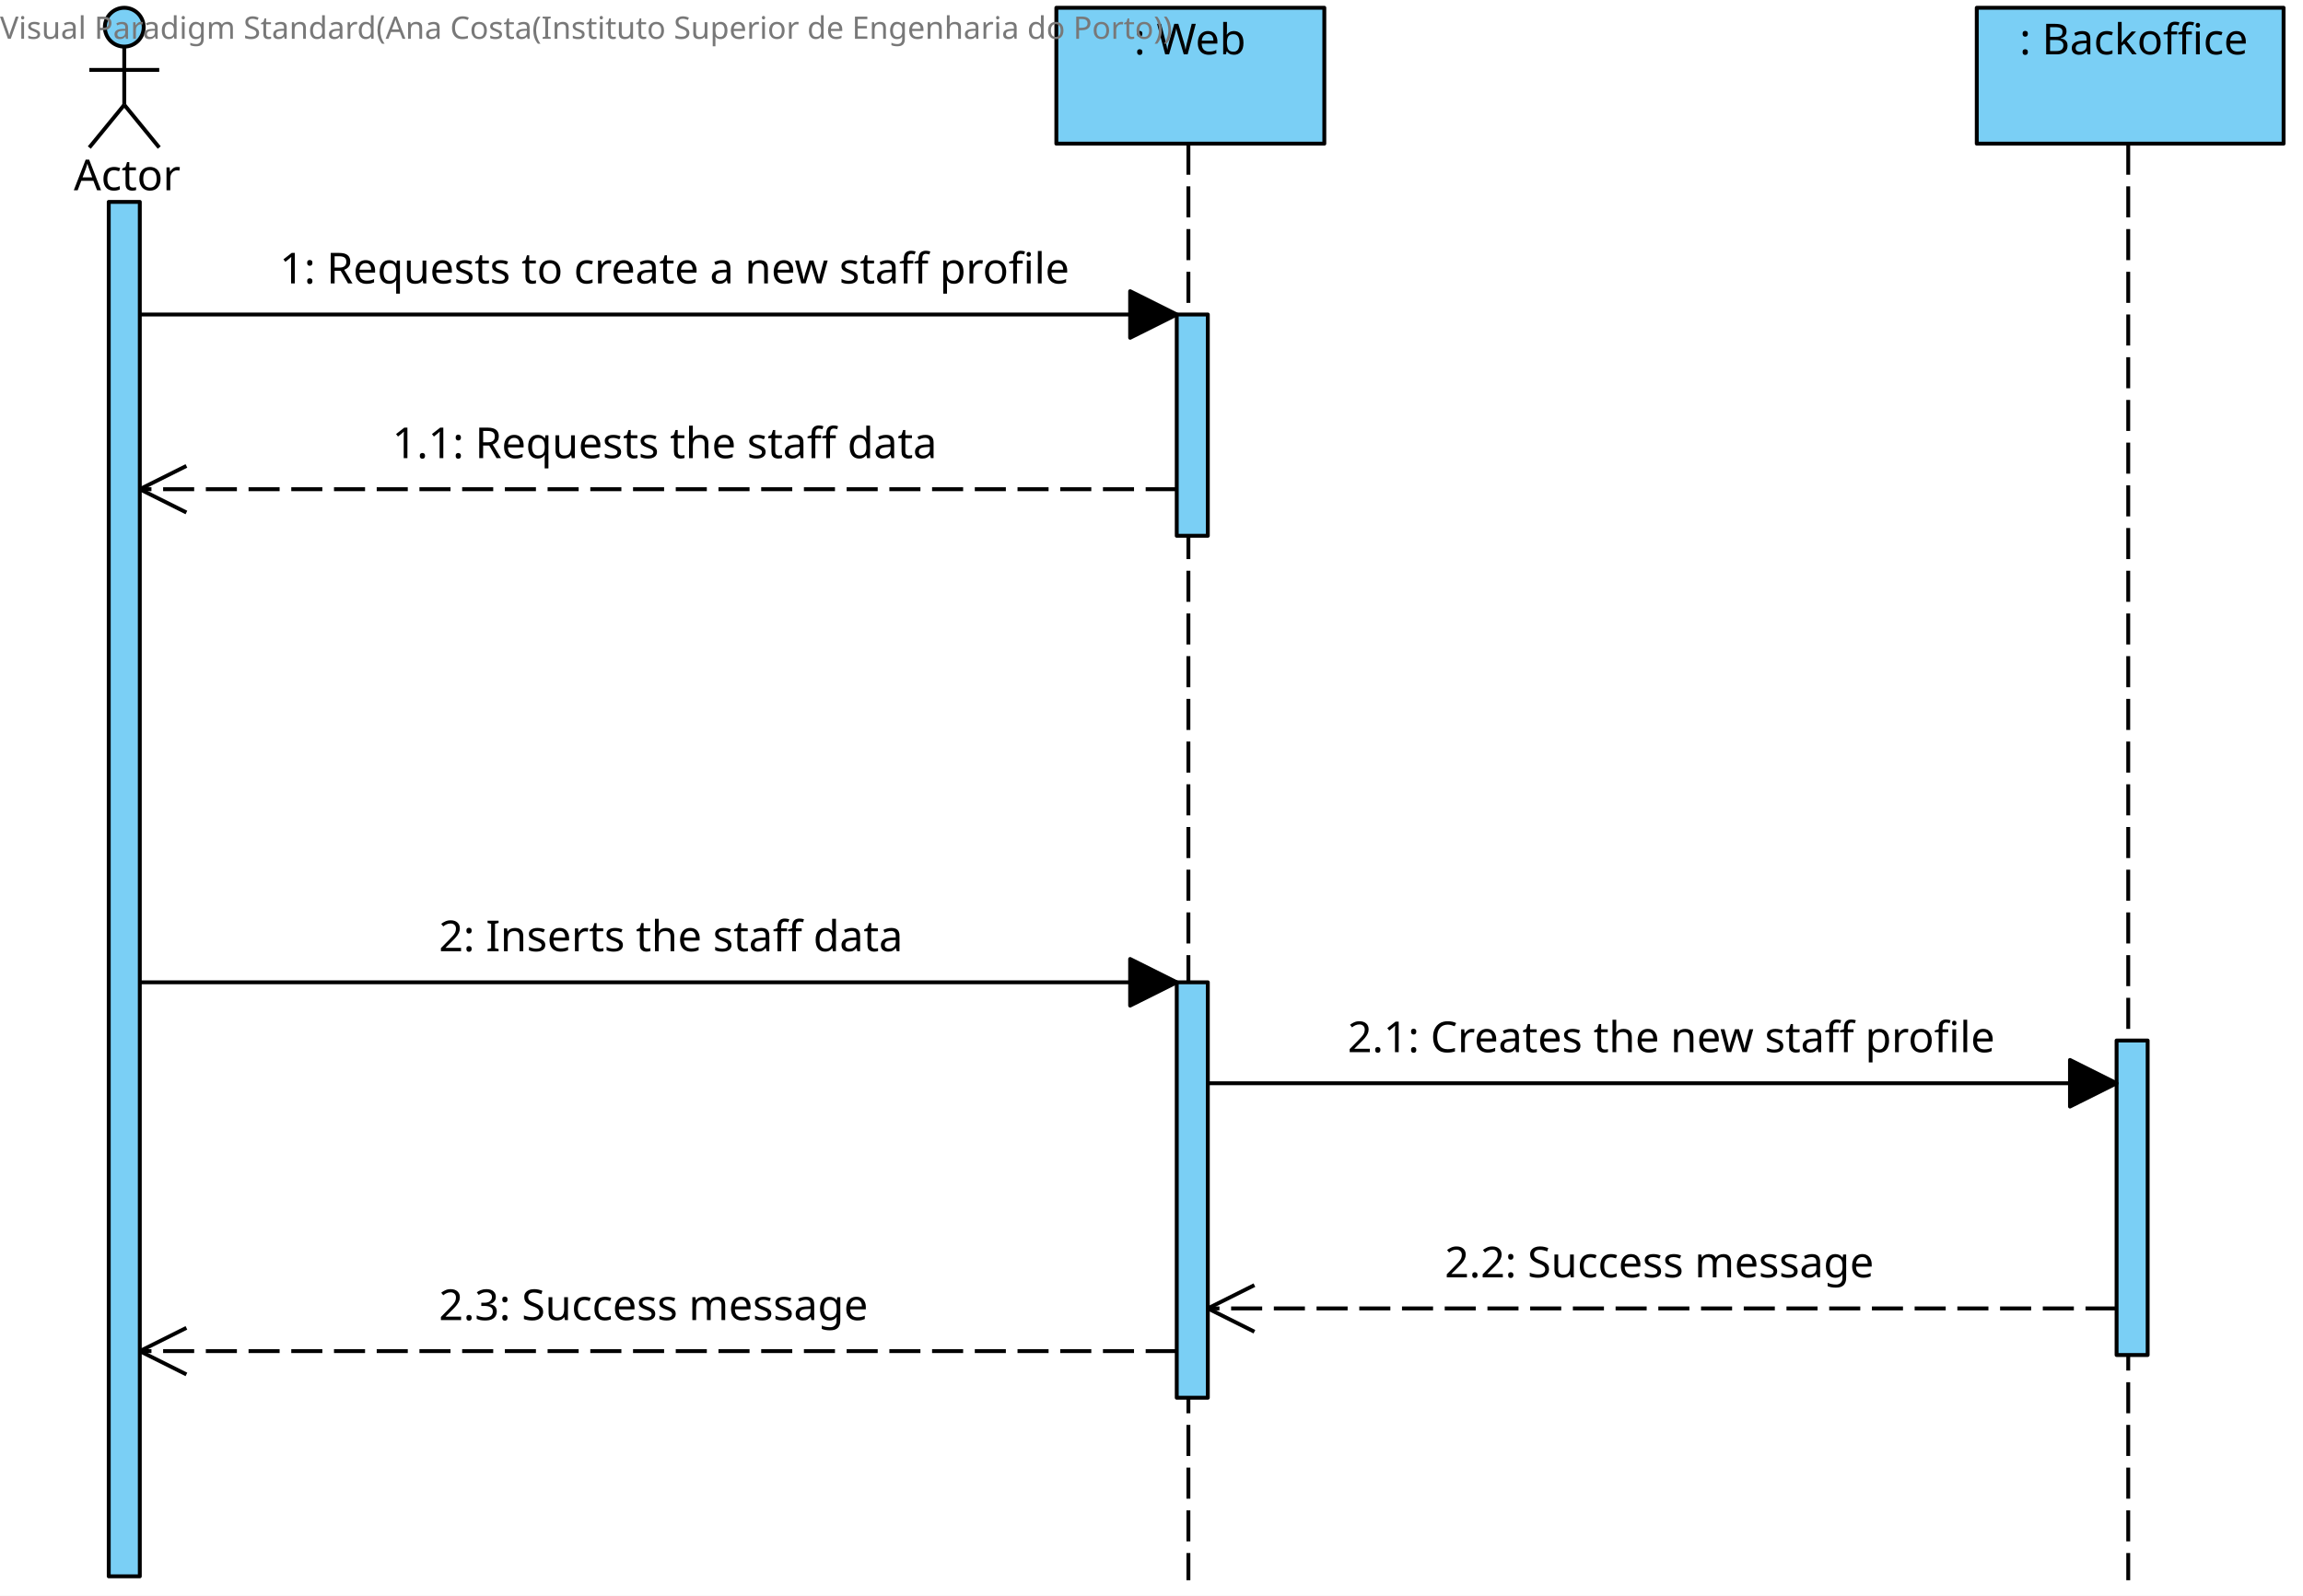
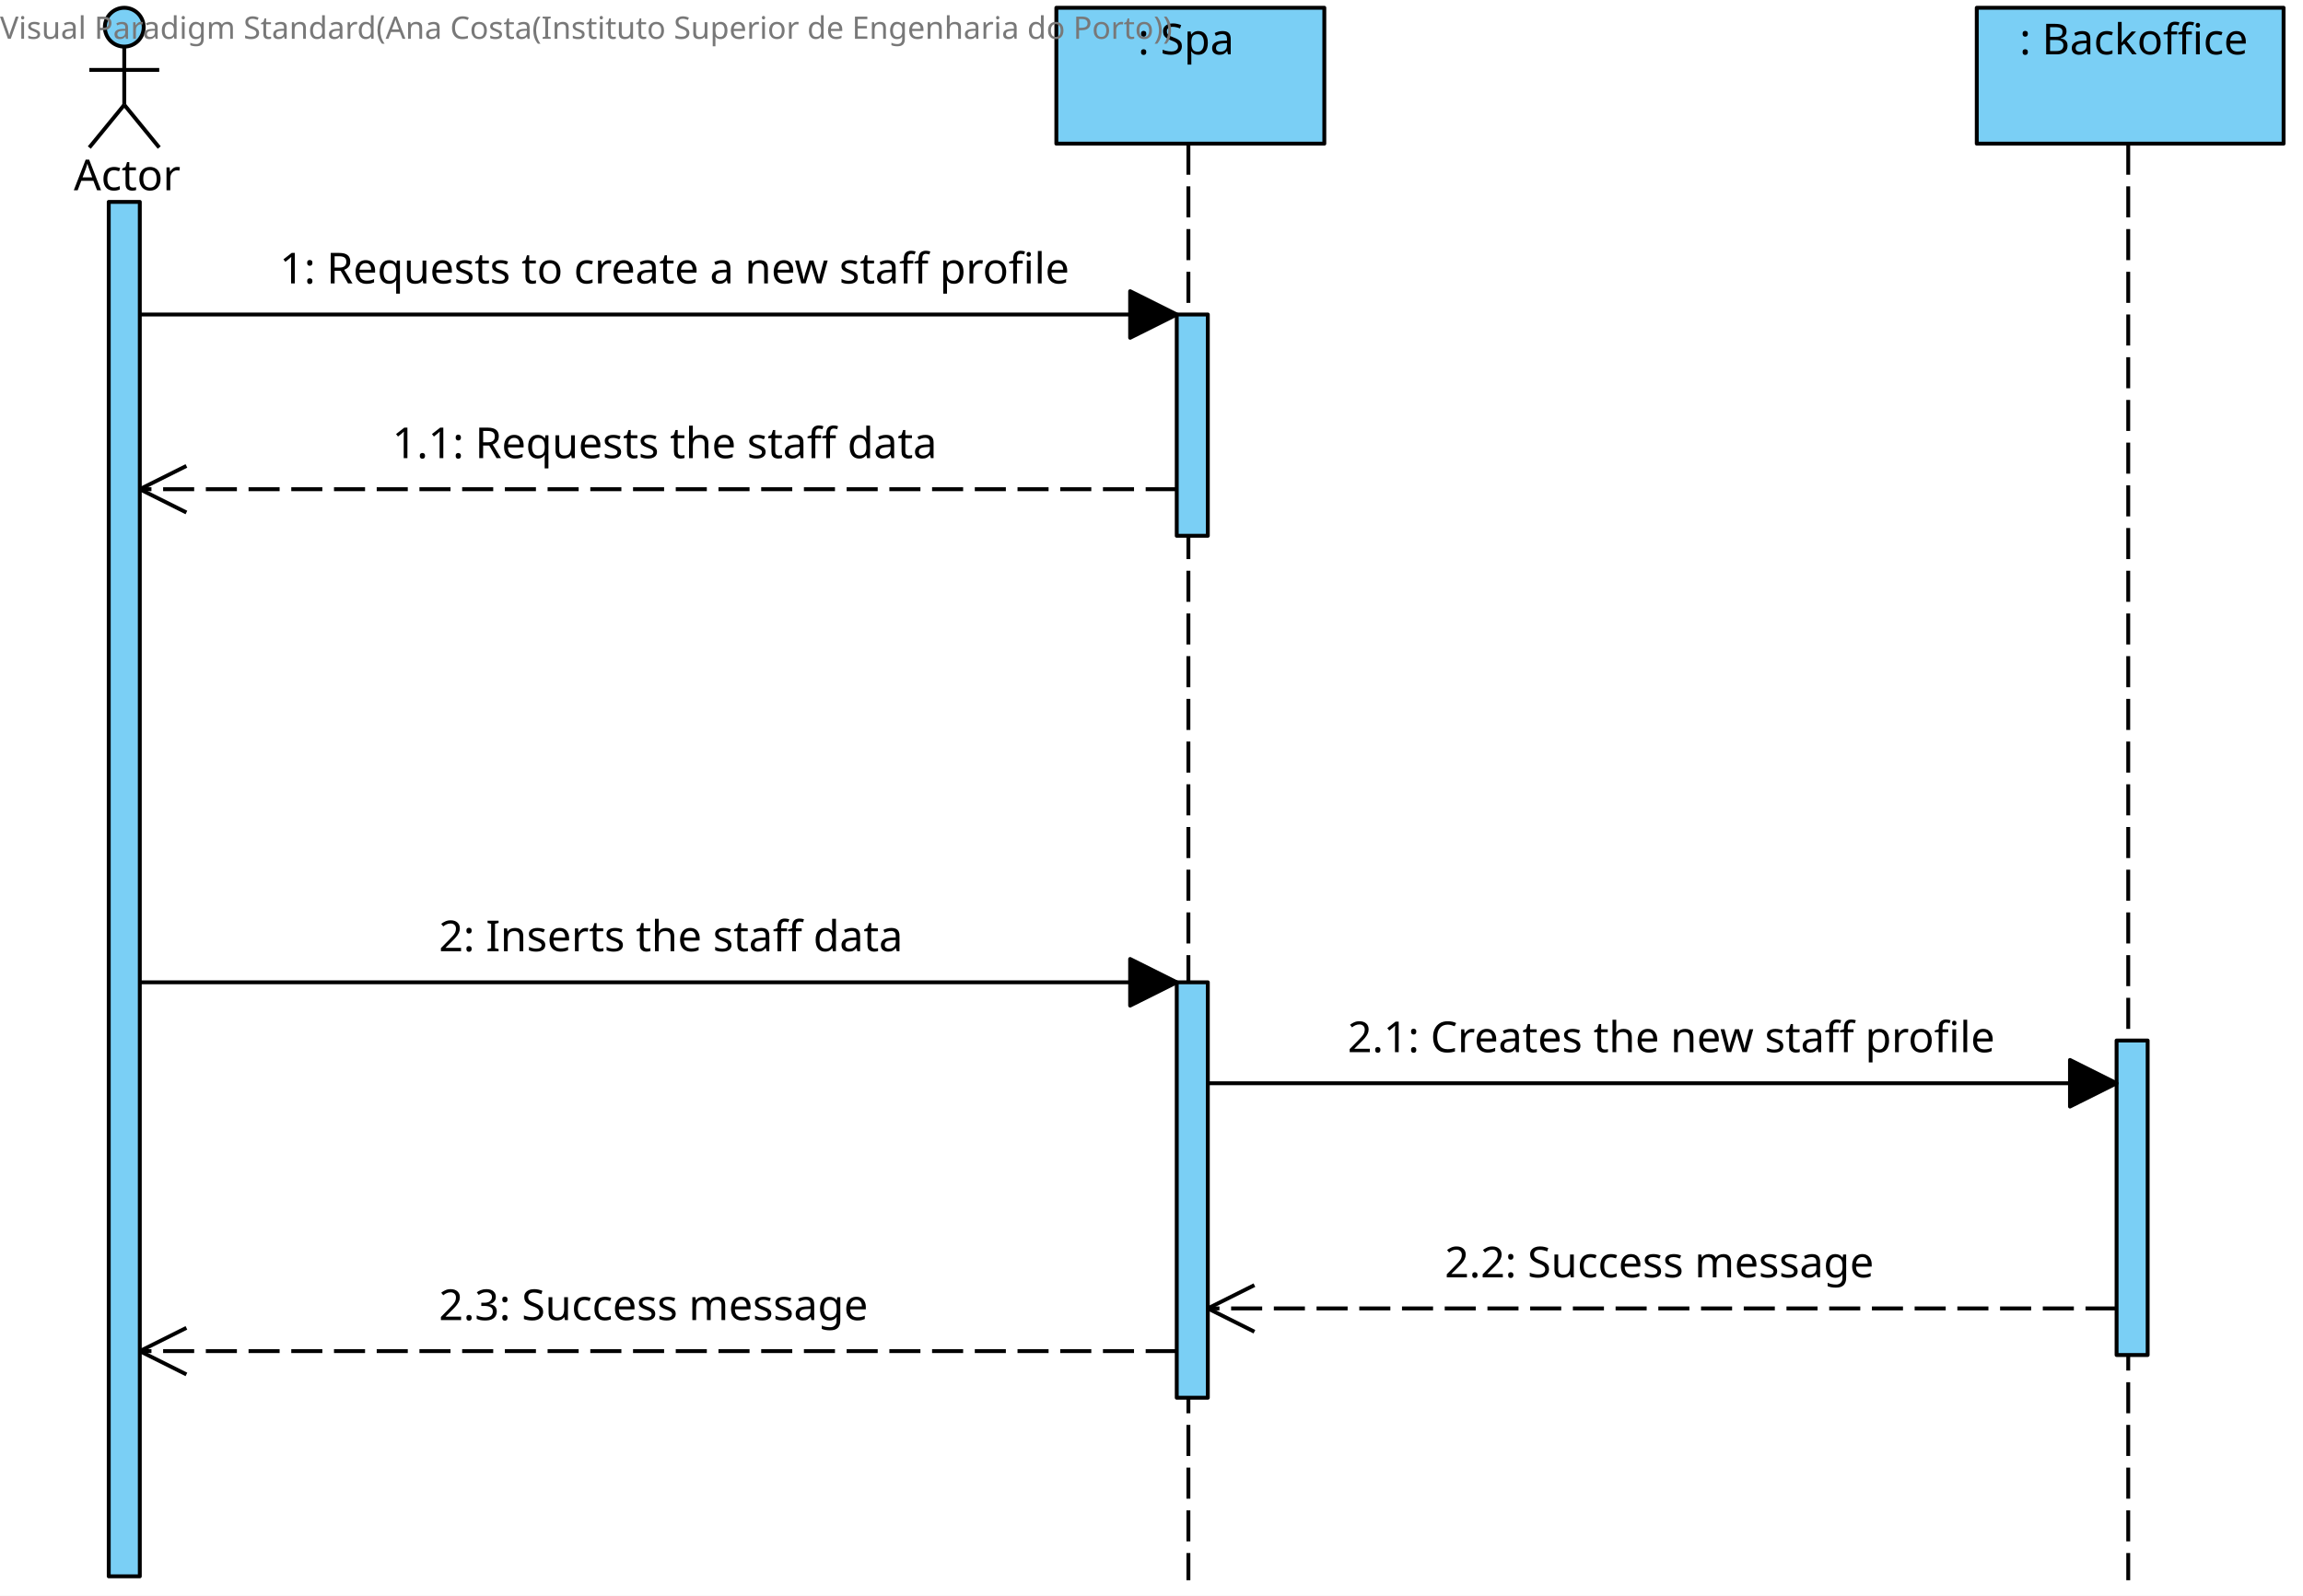
<svg xmlns="http://www.w3.org/2000/svg" fill-opacity="0" color-rendering="auto" color-interpolation="auto" text-rendering="auto" stroke="rgb(0,0,0)" stroke-linecap="square" width="593" stroke-miterlimit="10" shape-rendering="auto" stroke-opacity="0" fill="rgb(0,0,0)" stroke-dasharray="none" font-weight="normal" stroke-width="1" height="411" font-family="'Dialog'" font-style="normal" stroke-linejoin="miter" font-size="12px" stroke-dashoffset="0" image-rendering="auto">
  <defs id="genericDefs" />
  <g>
    <defs id="defs1">
      <clipPath clipPathUnits="userSpaceOnUse" id="clipPath1">
        <path d="M-7 -7 L71 -7 L71 416 L-7 416 L-7 -7 Z" />
      </clipPath>
      <clipPath clipPathUnits="userSpaceOnUse" id="clipPath2">
        <path d="M-7 -7 L81 -7 L81 416 L-7 416 L-7 -7 Z" />
      </clipPath>
      <clipPath clipPathUnits="userSpaceOnUse" id="clipPath3">
        <path d="M-7 -7 L91 -7 L91 416 L-7 416 L-7 -7 Z" />
      </clipPath>
      <clipPath clipPathUnits="userSpaceOnUse" id="clipPath4">
        <path d="M-7 -7 L19 -7 L19 68 L-7 68 L-7 -7 Z" />
      </clipPath>
      <clipPath clipPathUnits="userSpaceOnUse" id="clipPath5">
        <path d="M-7 -7 L19 -7 L19 118 L-7 118 L-7 -7 Z" />
      </clipPath>
      <clipPath clipPathUnits="userSpaceOnUse" id="clipPath6">
        <path d="M-7 -7 L19 -7 L19 92 L-7 92 L-7 -7 Z" />
      </clipPath>
      <clipPath clipPathUnits="userSpaceOnUse" id="clipPath7">
-         <path d="M-80 -15 L160 -15 L160 30 L-80 30 L-80 -15 Z" />
+         <path d="M-46 -15 L92 -15 L92 30 L-46 30 L-46 -15 Z" />
      </clipPath>
      <clipPath clipPathUnits="userSpaceOnUse" id="clipPath8">
        <path d="M-70 -15 L140 -15 L140 30 L-70 30 L-70 -15 Z" />
      </clipPath>
      <clipPath clipPathUnits="userSpaceOnUse" id="clipPath9">
-         <path d="M-36 -15 L72 -15 L72 30 L-36 30 L-36 -15 Z" />
+         <path d="M-80 -15 L160 -15 L160 30 L-80 30 L-80 -15 Z" />
      </clipPath>
      <clipPath clipPathUnits="userSpaceOnUse" id="clipPath10">
        <path d="M0 0 L371 0 L371 104 L0 104 L0 0 Z" />
      </clipPath>
      <clipPath clipPathUnits="userSpaceOnUse" id="clipPath11">
-         <path d="M64 6 L64 21 L28 21 L28 6 ZM290 30 L290 45 L76 45 L76 30 ZM260 75 L260 90 L105 90 L105 75 ZM0 0 L0 104 L371 104 L371 0 Z" />
+         <path d="M69 6 L69 21 L23 21 L23 6 ZM290 30 L290 45 L76 45 L76 30 ZM260 75 L260 90 L105 90 L105 75 ZM0 0 L0 104 L371 104 L371 0 Z" />
      </clipPath>
      <clipPath clipPathUnits="userSpaceOnUse" id="clipPath12">
        <path d="M260 30 L260 45 L105 45 L105 30 ZM0 0 L0 104 L371 104 L371 0 Z" />
      </clipPath>
      <clipPath clipPathUnits="userSpaceOnUse" id="clipPath13">
        <path d="M249 30 L249 45 L117 45 L117 30 ZM0 0 L0 104 L371 104 L371 71 L352 71 L352 56 L371 56 L371 0 Z" />
      </clipPath>
      <clipPath clipPathUnits="userSpaceOnUse" id="clipPath14">
        <path d="M248 30 L248 45 L117 45 L117 30 ZM0 0 L0 104 L371 104 L371 0 Z" />
      </clipPath>
      <clipPath clipPathUnits="userSpaceOnUse" id="clipPath15">
        <path d="M0 0 L338 0 L338 104 L0 104 L0 0 Z" />
      </clipPath>
      <clipPath clipPathUnits="userSpaceOnUse" id="clipPath16">
        <path d="M256 30 L256 45 L77 45 L77 30 ZM232 88 L232 103 L101 103 L101 88 ZM0 0 L0 104 L338 104 L338 0 Z" />
      </clipPath>
      <clipPath clipPathUnits="userSpaceOnUse" id="clipPath17">
        <path d="M232 30 L232 45 L101 45 L101 30 ZM0 0 L0 104 L338 104 L338 0 Z" />
      </clipPath>
      <clipPath clipPathUnits="userSpaceOnUse" id="clipPath18">
        <path d="M-131 -15 L262 -15 L262 30 L-131 30 L-131 -15 Z" />
      </clipPath>
      <clipPath clipPathUnits="userSpaceOnUse" id="clipPath19">
        <path d="M-179 -15 L358 -15 L358 30 L-179 30 L-179 -15 Z" />
      </clipPath>
      <clipPath clipPathUnits="userSpaceOnUse" id="clipPath20">
        <path d="M-132 -15 L264 -15 L264 30 L-132 30 L-132 -15 Z" />
      </clipPath>
      <clipPath clipPathUnits="userSpaceOnUse" id="clipPath21">
        <path d="M-155 -15 L310 -15 L310 30 L-155 30 L-155 -15 Z" />
      </clipPath>
      <clipPath clipPathUnits="userSpaceOnUse" id="clipPath22">
        <path d="M-214 -15 L428 -15 L428 30 L-214 30 L-214 -15 Z" />
      </clipPath>
    </defs>
    <g fill="white" text-rendering="geometricPrecision" fill-opacity="1" stroke-opacity="1" stroke="white">
      <rect x="0" width="593" height="411" y="0" stroke="none" />
    </g>
    <g font-size="11px" transform="translate(2,2)" fill-opacity="1" fill="rgb(122,207,245)" text-rendering="geometricPrecision" image-rendering="optimizeQuality" font-family="sans-serif" stroke="rgb(122,207,245)" stroke-opacity="1">
      <circle r="5" clip-path="url(#clipPath1)" cx="30" cy="5" stroke="none" />
      <rect x="26" width="8" height="354" y="50" clip-path="url(#clipPath1)" stroke="none" />
    </g>
    <g stroke-linecap="butt" font-size="11px" transform="translate(2,2)" fill-opacity="1" fill="black" text-rendering="geometricPrecision" image-rendering="optimizeQuality" font-family="sans-serif" stroke-linejoin="round" stroke="black" stroke-opacity="1" stroke-miterlimit="0">
      <circle fill="none" r="5" clip-path="url(#clipPath1)" cx="30" cy="5" />
      <rect fill="none" x="26" width="8" height="354" y="50" clip-path="url(#clipPath1)" />
      <line y2="25" fill="none" x1="30" clip-path="url(#clipPath1)" x2="30" y1="10" />
      <line y2="36" fill="none" x1="30" clip-path="url(#clipPath1)" x2="21" y1="25" />
      <line y2="36" fill="none" x1="30" clip-path="url(#clipPath1)" x2="39" y1="25" />
      <line y2="16" fill="none" x1="21" clip-path="url(#clipPath1)" x2="39" y1="16" />
    </g>
    <g font-size="11px" transform="translate(272,2)" fill-opacity="1" fill="rgb(122,207,245)" text-rendering="geometricPrecision" image-rendering="optimizeQuality" font-family="sans-serif" stroke="rgb(122,207,245)" stroke-opacity="1">
      <rect x="0" width="69" height="35" y="0" clip-path="url(#clipPath2)" stroke="none" />
    </g>
    <g stroke-linecap="butt" font-size="11px" transform="translate(272,2)" fill-opacity="1" fill="black" text-rendering="geometricPrecision" image-rendering="optimizeQuality" font-family="sans-serif" stroke-linejoin="round" stroke="black" stroke-opacity="1" stroke-miterlimit="0">
      <rect fill="none" x="0" width="69" height="35" y="0" clip-path="url(#clipPath2)" />
      <line clip-path="url(#clipPath2)" fill="none" x1="34" x2="34" y1="35" y2="405" stroke-linejoin="bevel" stroke-dasharray="8,3" />
    </g>
    <g font-size="11px" transform="translate(509,2)" fill-opacity="1" fill="rgb(122,207,245)" text-rendering="geometricPrecision" image-rendering="optimizeQuality" font-family="sans-serif" stroke="rgb(122,207,245)" stroke-opacity="1">
      <rect x="0" width="79" height="35" y="0" clip-path="url(#clipPath3)" stroke="none" />
    </g>
    <g stroke-linecap="butt" font-size="11px" transform="translate(509,2)" fill-opacity="1" fill="black" text-rendering="geometricPrecision" image-rendering="optimizeQuality" font-family="sans-serif" stroke-linejoin="round" stroke="black" stroke-opacity="1" stroke-miterlimit="0">
      <rect fill="none" x="0" width="79" height="35" y="0" clip-path="url(#clipPath3)" />
      <line clip-path="url(#clipPath3)" fill="none" x1="39" x2="39" y1="35" y2="405" stroke-linejoin="bevel" stroke-dasharray="8,3" />
    </g>
    <g font-size="11px" transform="translate(303,81)" fill-opacity="1" fill="rgb(122,207,245)" text-rendering="geometricPrecision" image-rendering="optimizeQuality" font-family="sans-serif" stroke="rgb(122,207,245)" stroke-opacity="1">
      <rect x="0" width="8" height="57" y="0" clip-path="url(#clipPath4)" stroke="none" />
    </g>
    <g stroke-linecap="butt" font-size="11px" transform="translate(303,81)" fill-opacity="1" fill="black" text-rendering="geometricPrecision" image-rendering="optimizeQuality" font-family="sans-serif" stroke-linejoin="round" stroke="black" stroke-opacity="1" stroke-miterlimit="0">
      <rect fill="none" x="0" width="8" height="57" y="0" clip-path="url(#clipPath4)" />
    </g>
    <g font-size="11px" transform="translate(303,253)" fill-opacity="1" fill="rgb(122,207,245)" text-rendering="geometricPrecision" image-rendering="optimizeQuality" font-family="sans-serif" stroke="rgb(122,207,245)" stroke-opacity="1">
      <rect x="0" width="8" height="107" y="0" clip-path="url(#clipPath5)" stroke="none" />
    </g>
    <g stroke-linecap="butt" font-size="11px" transform="translate(303,253)" fill-opacity="1" fill="black" text-rendering="geometricPrecision" image-rendering="optimizeQuality" font-family="sans-serif" stroke-linejoin="round" stroke="black" stroke-opacity="1" stroke-miterlimit="0">
      <rect fill="none" x="0" width="8" height="107" y="0" clip-path="url(#clipPath5)" />
    </g>
    <g font-size="11px" transform="translate(545,268)" fill-opacity="1" fill="rgb(122,207,245)" text-rendering="geometricPrecision" image-rendering="optimizeQuality" font-family="sans-serif" stroke="rgb(122,207,245)" stroke-opacity="1">
      <rect x="0" width="8" height="81" y="0" clip-path="url(#clipPath6)" stroke="none" />
    </g>
    <g stroke-linecap="butt" font-size="11px" transform="translate(545,268)" fill-opacity="1" fill="black" text-rendering="geometricPrecision" image-rendering="optimizeQuality" font-family="sans-serif" stroke-linejoin="round" stroke="black" stroke-opacity="1" stroke-miterlimit="0">
      <rect fill="none" x="0" width="8" height="81" y="0" clip-path="url(#clipPath6)" />
    </g>
-     <g font-size="11px" transform="translate(509,2)" fill-opacity="1" fill="black" text-rendering="geometricPrecision" image-rendering="optimizeQuality" font-family="sans-serif" stroke="black" stroke-opacity="1">
-       <text x="11" xml:space="preserve" y="12" clip-path="url(#clipPath7)" stroke="none">: Backoffice</text>
+     <g font-size="11px" transform="translate(9,37)" fill-opacity="1" fill="black" text-rendering="geometricPrecision" image-rendering="optimizeQuality" font-family="sans-serif" stroke="black" stroke-opacity="1">
+       <text x="10" xml:space="preserve" y="12" clip-path="url(#clipPath7)" stroke="none">Actor</text>
    </g>
    <g font-size="11px" transform="translate(272,2)" fill-opacity="1" fill="black" text-rendering="geometricPrecision" image-rendering="optimizeQuality" font-family="sans-serif" stroke="black" stroke-opacity="1">
-       <text x="20" xml:space="preserve" y="12" clip-path="url(#clipPath8)" stroke="none">: Web</text>
+       <text x="21" xml:space="preserve" y="12" clip-path="url(#clipPath8)" stroke="none">: Spa</text>
    </g>
-     <g font-size="11px" transform="translate(14,37)" fill-opacity="1" fill="black" text-rendering="geometricPrecision" image-rendering="optimizeQuality" font-family="sans-serif" stroke="black" stroke-opacity="1">
-       <text x="5" xml:space="preserve" y="12" clip-path="url(#clipPath9)" stroke="none">Actor</text>
+     <g font-size="11px" transform="translate(509,2)" fill-opacity="1" fill="black" text-rendering="geometricPrecision" image-rendering="optimizeQuality" font-family="sans-serif" stroke="black" stroke-opacity="1">
+       <text x="11" xml:space="preserve" y="12" clip-path="url(#clipPath9)" stroke="none">: Backoffice</text>
    </g>
    <g stroke-linecap="butt" font-size="11px" transform="translate(-14,31)" fill-opacity="1" fill="black" text-rendering="geometricPrecision" image-rendering="optimizeQuality" font-family="sans-serif" stroke-linejoin="round" stroke="black" stroke-opacity="1">
      <line y2="50" fill="none" x1="50" clip-path="url(#clipPath11)" x2="317" y1="50" />
      <polygon points=" 317 50 305 44 305 56" clip-path="url(#clipPath11)" stroke="none" />
      <polygon fill="none" points=" 317 50 305 44 305 56" clip-path="url(#clipPath11)" />
    </g>
    <g fill-opacity="1" text-rendering="geometricPrecision" stroke="black" stroke-linecap="butt" transform="translate(-14,76)" stroke-miterlimit="0" stroke-opacity="1" fill="black" stroke-dasharray="8,3" font-family="sans-serif" stroke-linejoin="round" font-size="11px" image-rendering="optimizeQuality">
      <line y2="50" fill="none" x1="317" clip-path="url(#clipPath12)" x2="50" y1="50" />
      <line clip-path="url(#clipPath12)" fill="none" x1="50" x2="62" y1="50" y2="56" stroke-dasharray="none" stroke-miterlimit="10" />
      <line clip-path="url(#clipPath12)" fill="none" x1="50" x2="62" y1="50" y2="44" stroke-dasharray="none" stroke-miterlimit="10" />
    </g>
    <g stroke-linecap="butt" font-size="11px" transform="translate(-14,203)" fill-opacity="1" fill="black" text-rendering="geometricPrecision" image-rendering="optimizeQuality" font-family="sans-serif" stroke-linejoin="round" stroke="black" stroke-opacity="1">
      <line y2="50" fill="none" x1="50" clip-path="url(#clipPath13)" x2="317" y1="50" />
      <polygon points=" 317 50 305 44 305 56" clip-path="url(#clipPath13)" stroke="none" />
      <polygon fill="none" points=" 317 50 305 44 305 56" clip-path="url(#clipPath13)" />
    </g>
    <g fill-opacity="1" text-rendering="geometricPrecision" stroke="black" stroke-linecap="butt" transform="translate(-14,298)" stroke-miterlimit="0" stroke-opacity="1" fill="black" stroke-dasharray="8,3" font-family="sans-serif" stroke-linejoin="round" font-size="11px" image-rendering="optimizeQuality">
      <line y2="50" fill="none" x1="317" clip-path="url(#clipPath14)" x2="50" y1="50" />
      <line clip-path="url(#clipPath14)" fill="none" x1="50" x2="62" y1="50" y2="56" stroke-dasharray="none" stroke-miterlimit="10" />
      <line clip-path="url(#clipPath14)" fill="none" x1="50" x2="62" y1="50" y2="44" stroke-dasharray="none" stroke-miterlimit="10" />
    </g>
    <g stroke-linecap="butt" font-size="11px" transform="translate(261,229)" fill-opacity="1" fill="black" text-rendering="geometricPrecision" image-rendering="optimizeQuality" font-family="sans-serif" stroke-linejoin="round" stroke="black" stroke-opacity="1">
      <line y2="50" fill="none" x1="50" clip-path="url(#clipPath16)" x2="284" y1="50" />
      <polygon points=" 284 50 272 44 272 56" clip-path="url(#clipPath16)" stroke="none" />
      <polygon fill="none" points=" 284 50 272 44 272 56" clip-path="url(#clipPath16)" />
    </g>
    <g fill-opacity="1" text-rendering="geometricPrecision" stroke="black" stroke-linecap="butt" transform="translate(261,287)" stroke-miterlimit="0" stroke-opacity="1" fill="black" stroke-dasharray="8,3" font-family="sans-serif" stroke-linejoin="round" font-size="11px" image-rendering="optimizeQuality">
      <line y2="50" fill="none" x1="284" clip-path="url(#clipPath17)" x2="50" y1="50" />
      <line clip-path="url(#clipPath17)" fill="none" x1="50" x2="62" y1="50" y2="56" stroke-dasharray="none" stroke-miterlimit="10" />
      <line clip-path="url(#clipPath17)" fill="none" x1="50" x2="62" y1="50" y2="44" stroke-dasharray="none" stroke-miterlimit="10" />
    </g>
    <g font-size="11px" transform="translate(362,317)" fill-opacity="1" fill="white" text-rendering="geometricPrecision" image-rendering="optimizeQuality" font-family="sans-serif" stroke="white" stroke-opacity="1">
      <rect x="0" width="131" height="15" y="0" clip-path="url(#clipPath18)" stroke="none" />
      <text fill="black" x="10" xml:space="preserve" y="12" clip-path="url(#clipPath18)" stroke="none">2.2: Success message</text>
    </g>
    <g font-size="11px" transform="translate(338,259)" fill-opacity="1" fill="white" text-rendering="geometricPrecision" image-rendering="optimizeQuality" font-family="sans-serif" stroke="white" stroke-opacity="1">
      <rect x="0" width="179" height="15" y="0" clip-path="url(#clipPath19)" stroke="none" />
      <text fill="black" x="9" xml:space="preserve" y="12" clip-path="url(#clipPath19)" stroke="none">2.1: Creates the new staff profile</text>
    </g>
    <g font-size="11px" transform="translate(103,328)" fill-opacity="1" fill="white" text-rendering="geometricPrecision" image-rendering="optimizeQuality" font-family="sans-serif" stroke="white" stroke-opacity="1">
      <rect x="0" width="131" height="15" y="0" clip-path="url(#clipPath18)" stroke="none" />
      <text fill="black" x="10" xml:space="preserve" y="12" clip-path="url(#clipPath18)" stroke="none">2.3: Success message</text>
    </g>
    <g font-size="11px" transform="translate(103,233)" fill-opacity="1" fill="white" text-rendering="geometricPrecision" image-rendering="optimizeQuality" font-family="sans-serif" stroke="white" stroke-opacity="1">
      <rect x="0" width="132" height="15" y="0" clip-path="url(#clipPath20)" stroke="none" />
      <text fill="black" x="10" xml:space="preserve" y="12" clip-path="url(#clipPath20)" stroke="none">2: Inserts the staff data</text>
    </g>
    <g font-size="11px" transform="translate(91,106)" fill-opacity="1" fill="white" text-rendering="geometricPrecision" image-rendering="optimizeQuality" font-family="sans-serif" stroke="white" stroke-opacity="1">
      <rect x="0" width="155" height="15" y="0" clip-path="url(#clipPath21)" stroke="none" />
      <text fill="black" x="10" xml:space="preserve" y="12" clip-path="url(#clipPath21)" stroke="none">1.1: Requests the staff data</text>
    </g>
    <g font-size="11px" transform="translate(62,61)" fill-opacity="1" fill="white" text-rendering="geometricPrecision" image-rendering="optimizeQuality" font-family="sans-serif" stroke="white" stroke-opacity="1">
      <rect x="0" width="214" height="15" y="0" clip-path="url(#clipPath22)" stroke="none" />
      <text fill="black" x="10" xml:space="preserve" y="12" clip-path="url(#clipPath22)" stroke="none">1: Requests to create a new staff profile</text>
    </g>
    <g font-size="8px" fill-opacity="1" fill="rgb(120,120,120)" text-rendering="geometricPrecision" image-rendering="optimizeQuality" stroke="rgb(120,120,120)" stroke-opacity="1">
      <text x="0" xml:space="preserve" y="10" stroke="none">Visual Paradigm Standard(Ana Costa(Instituto Superior de Engenharia do Porto))</text>
    </g>
  </g>
</svg>
